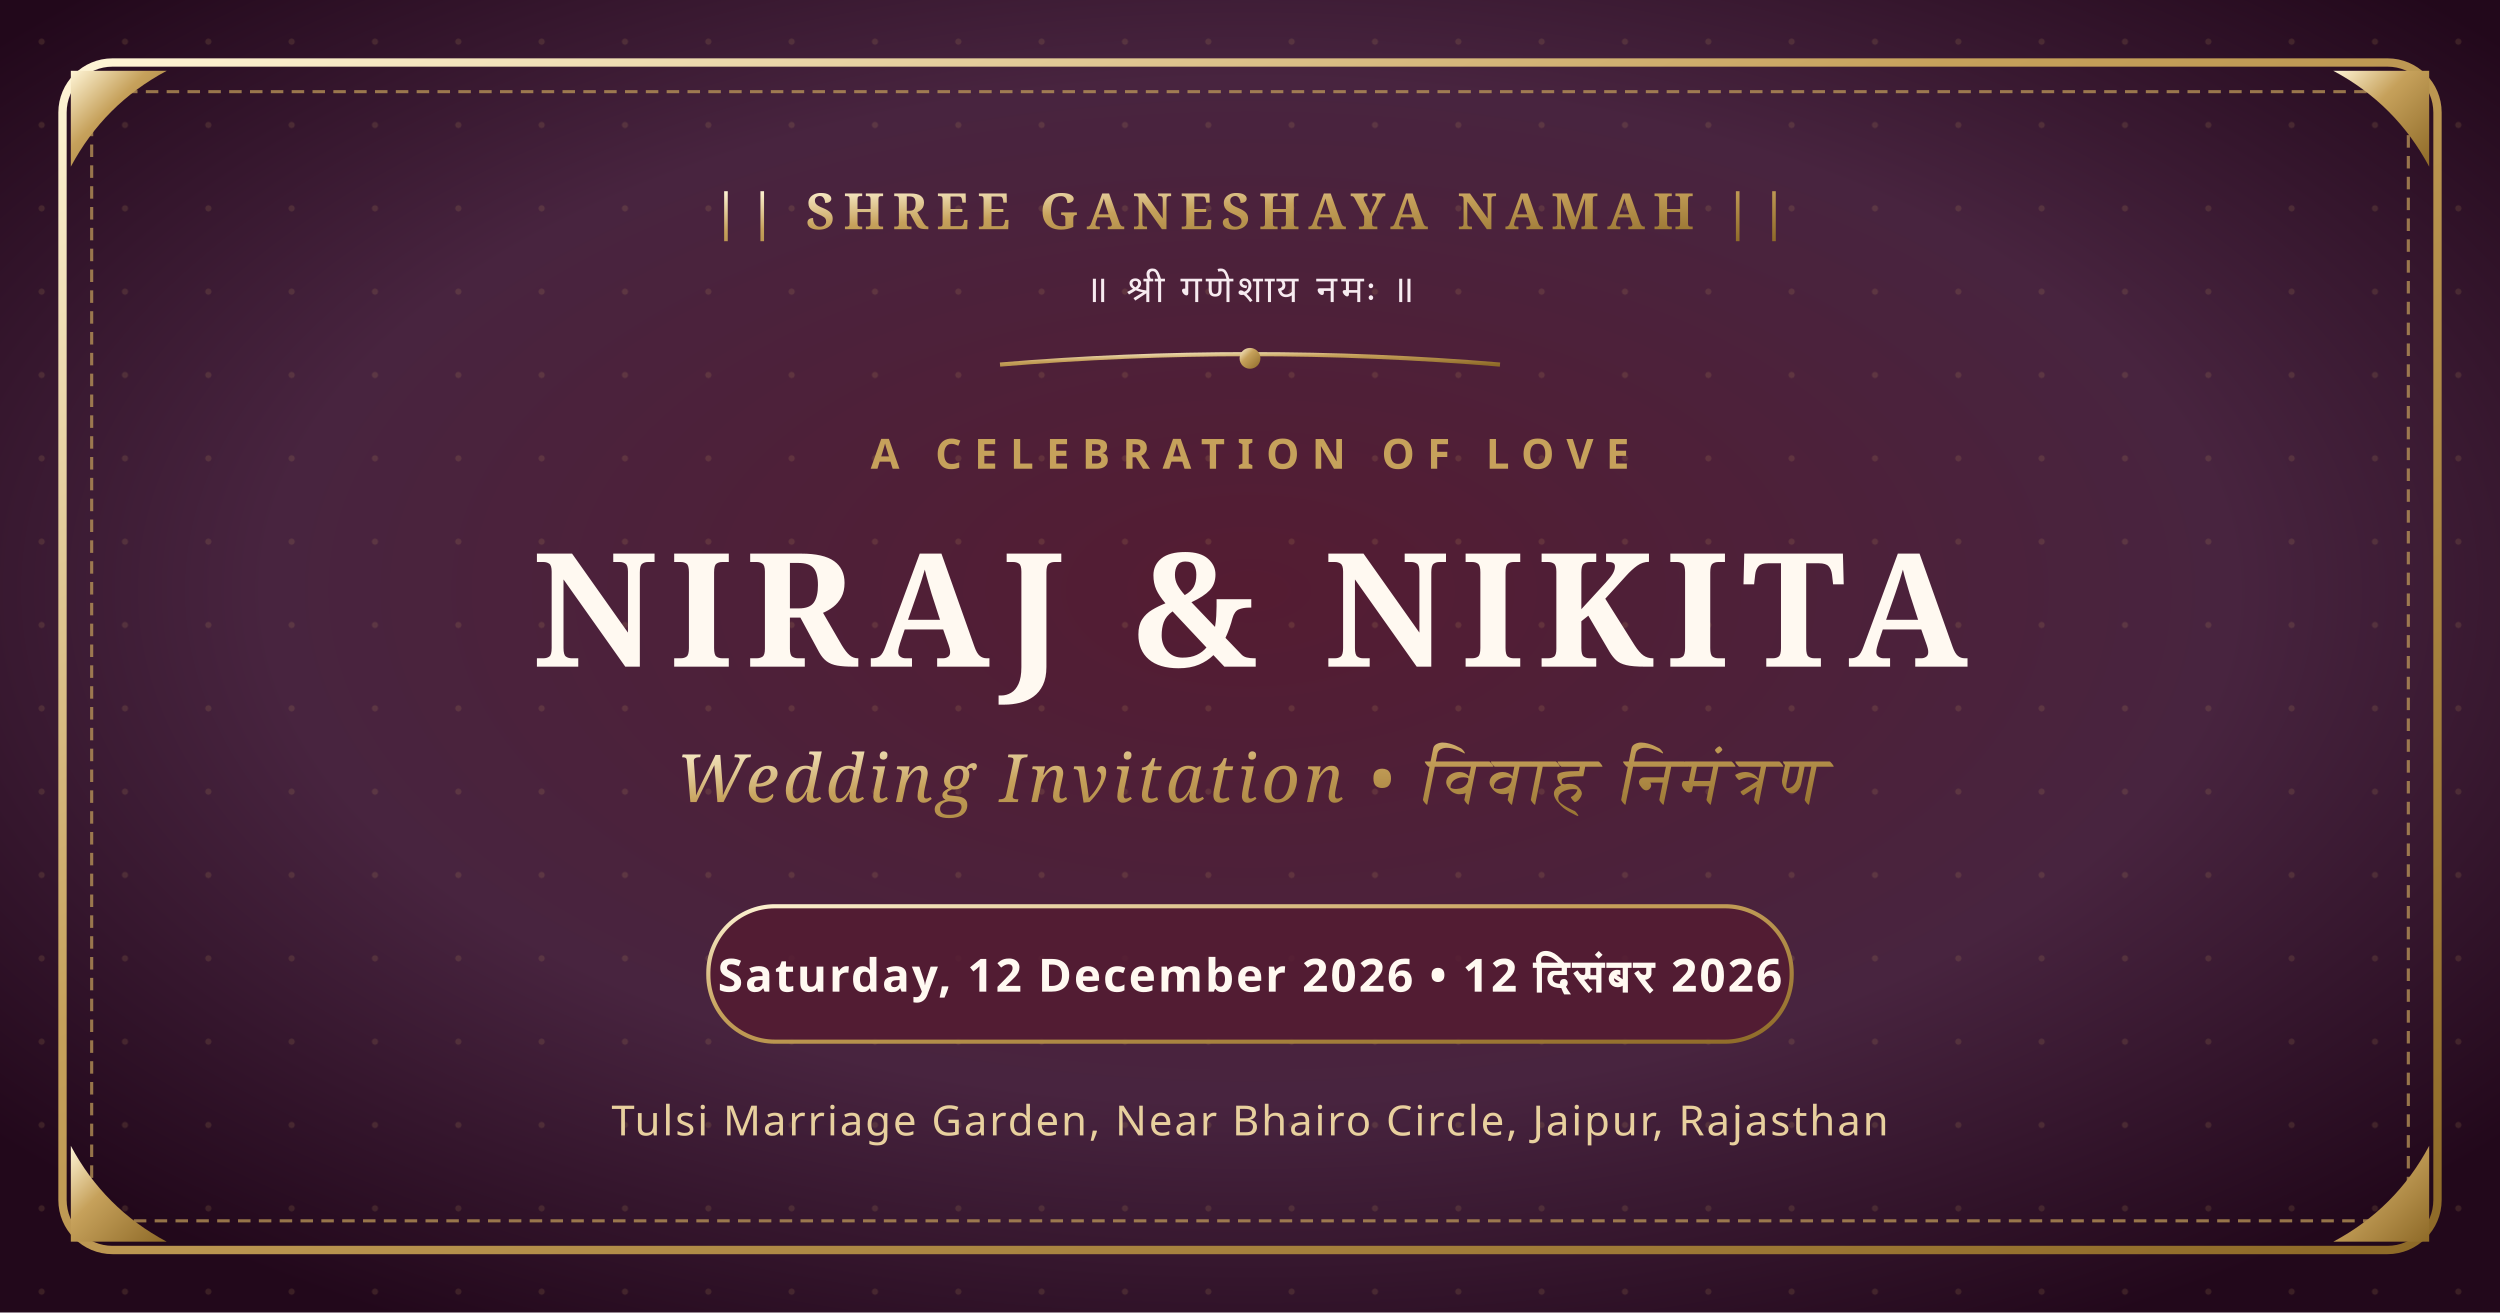
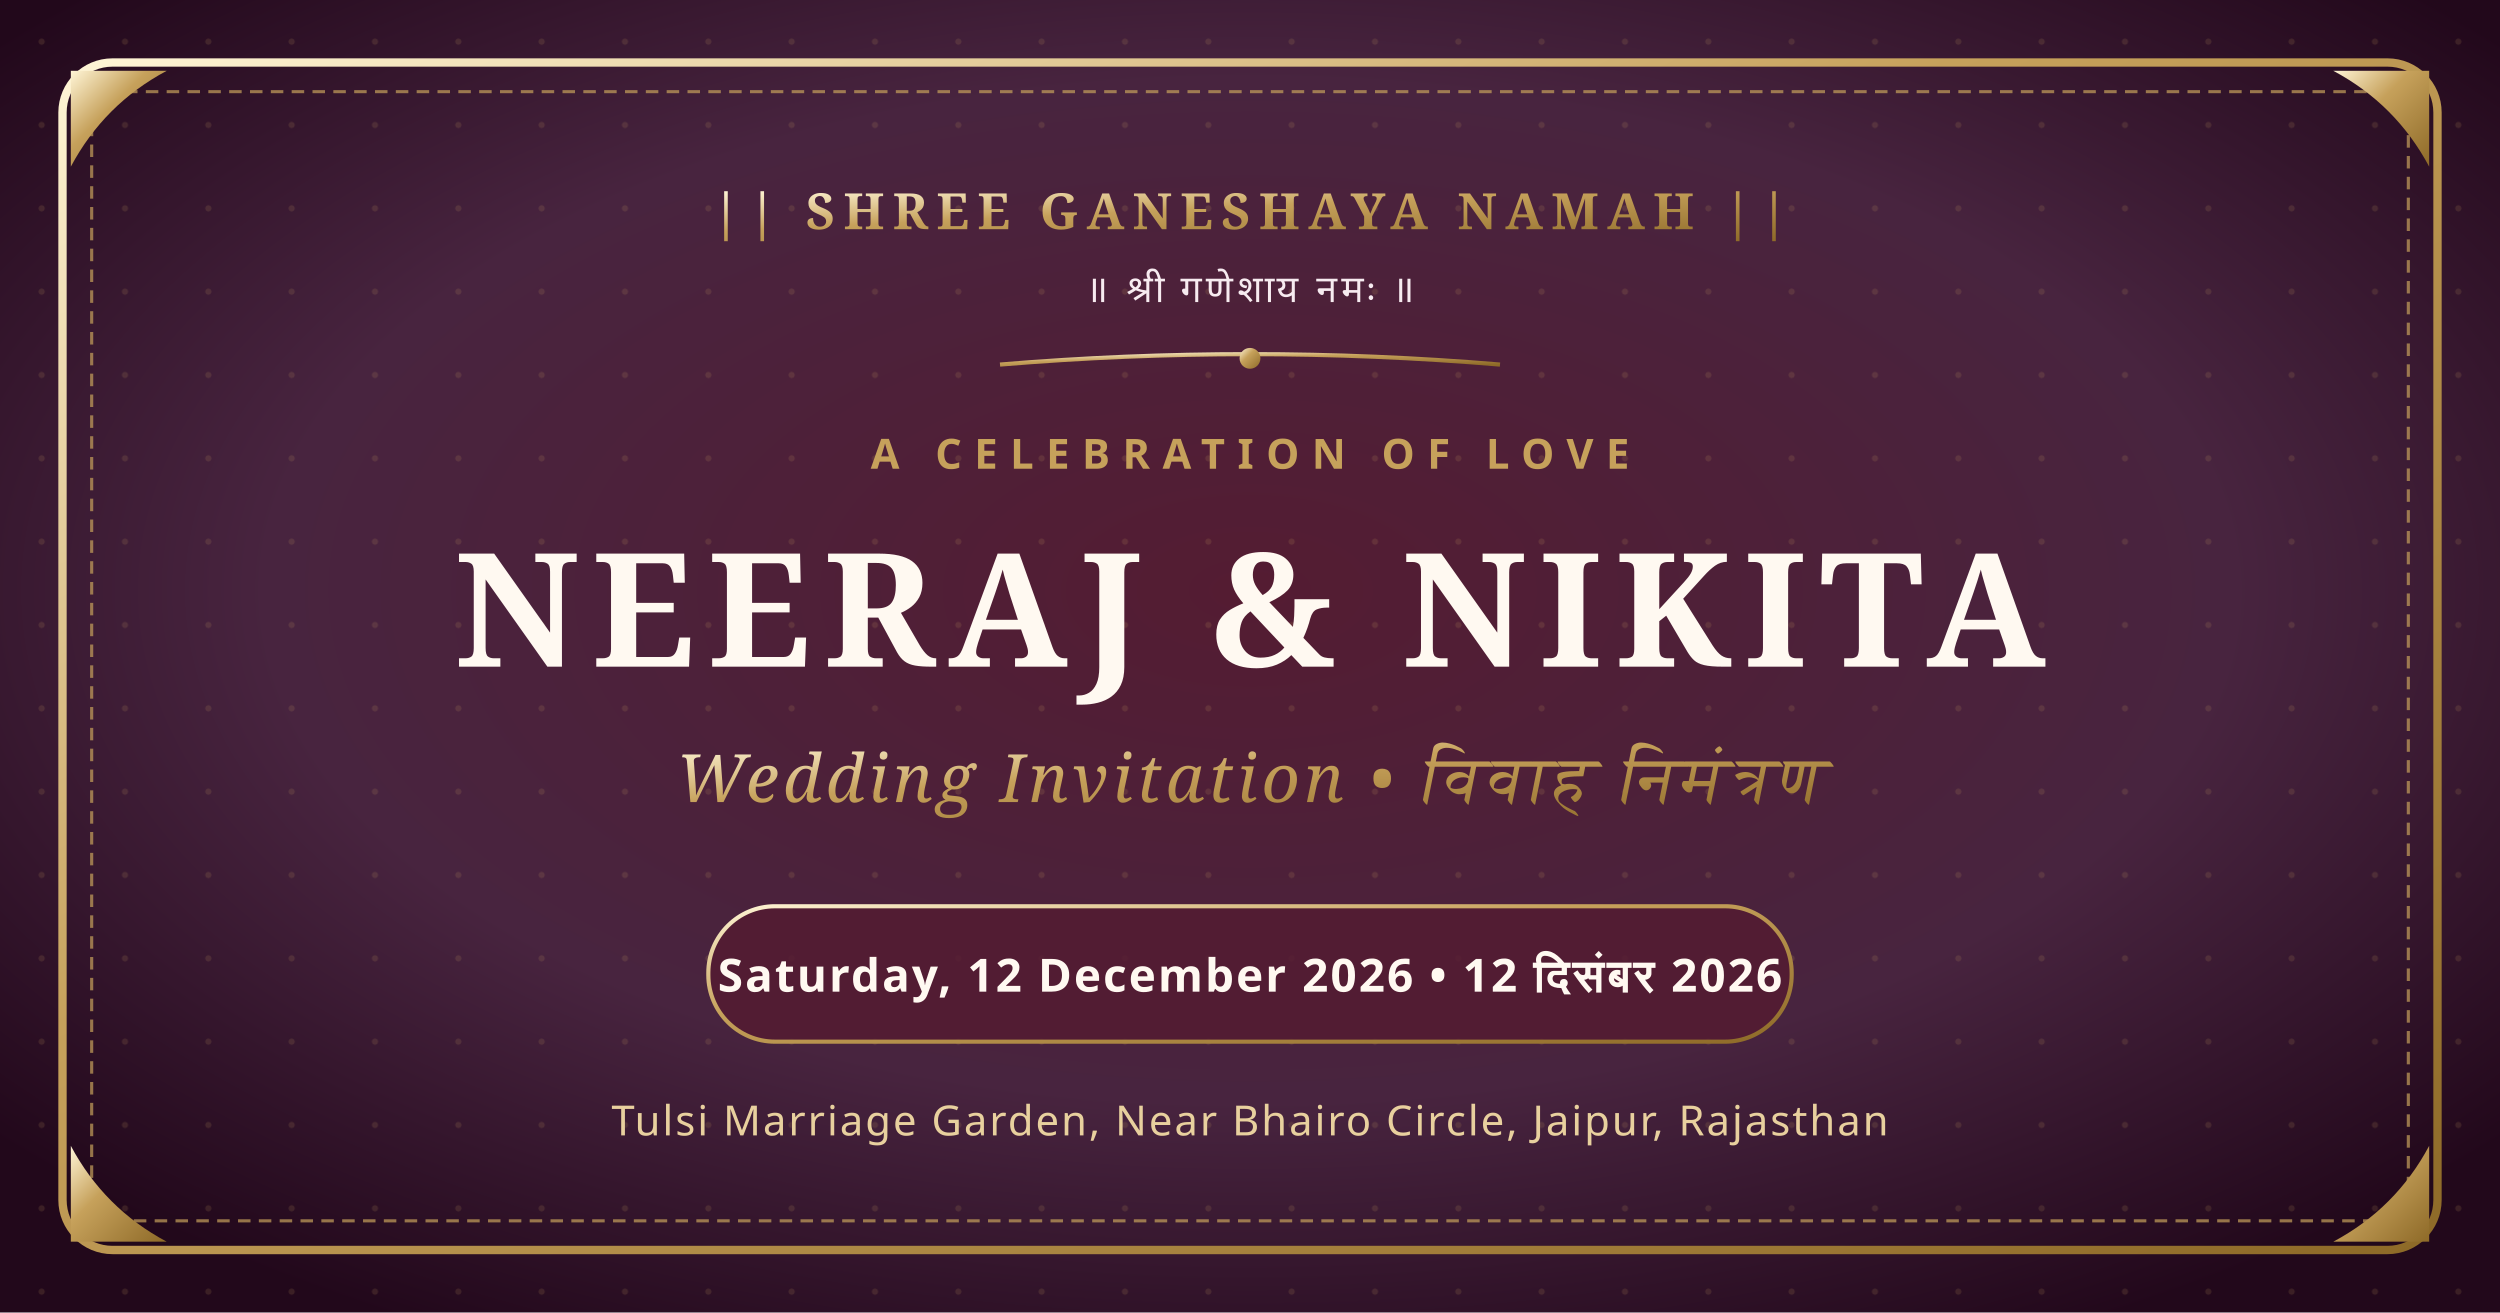
<svg xmlns="http://www.w3.org/2000/svg" width="1200" height="630" viewBox="0 0 1200 630">
  <defs>
    <radialGradient id="bg" cx="50%" cy="45%" r="65%">
      <stop offset="0%" stop-color="#541C32" />
      <stop offset="60%" stop-color="#48243F" />
      <stop offset="100%" stop-color="#22081B" />
    </radialGradient>
    <linearGradient id="gold" x1="0%" y1="0%" x2="100%" y2="100%">
      <stop offset="0%" stop-color="#FFF5D6" />
      <stop offset="40%" stop-color="#C6A15B" />
      <stop offset="100%" stop-color="#8E6A28" />
    </linearGradient>
    <pattern id="pattern" width="40" height="40" patternUnits="userSpaceOnUse">
      <circle cx="20" cy="20" r="1.5" fill="#C6A15B" opacity="0.15" />
    </pattern>
  </defs>
  <rect width="1200" height="630" fill="url(#bg)" />
  <rect width="1200" height="630" fill="url(#pattern)" />
  <rect x="30" y="30" width="1140" height="570" rx="24" fill="none" stroke="url(#gold)" stroke-width="4" />
  <rect x="44" y="44" width="1112" height="542" rx="16" fill="none" stroke="#C6A15B" stroke-width="1.5" stroke-dasharray="6,4" opacity="0.7" />
  <g fill="url(#gold)">
    <path d="M34,34 L80,34 Q50,50 34,80 Z" />
    <path d="M1166,34 L1120,34 Q1150,50 1166,80 Z" />
    <path d="M34,596 L80,596 Q50,580 34,550 Z" />
    <path d="M1166,596 L1120,596 Q1150,580 1166,550 Z" />
  </g>
  <text x="600" y="110" font-family="'Cinzel', Georgia, serif" font-size="24" font-weight="bold" fill="url(#gold)" text-anchor="middle" letter-spacing="4">|| SHREE GANESHAYA NAMAH ||</text>
  <text x="600" y="145" font-family="'Noto Sans Devanagari', sans-serif" font-size="18" fill="#F7EBF0" text-anchor="middle" letter-spacing="2">॥ श्री गणेशाय नमः ॥</text>
  <path d="M480,175 Q600,165 720,175" stroke="url(#gold)" stroke-width="2" fill="none" />
  <circle cx="600" cy="172" r="5" fill="url(#gold)" />
  <text x="600" y="225" font-family="'Montserrat', sans-serif" font-size="20" font-weight="bold" fill="#C6A15B" text-anchor="middle" letter-spacing="6">A CELEBRATION OF LOVE</text>
-   <text x="600" y="320" font-family="'Cinzel', Georgia, serif" font-size="76" font-weight="900" fill="#FFF9F1" text-anchor="middle" letter-spacing="6">NIRAJ &amp; NIKITA</text>
+   <text x="600" y="320" font-family="'Cinzel', Georgia, serif" font-size="76" font-weight="900" fill="#FFF9F1" text-anchor="middle" letter-spacing="6">NEERAJ &amp; NIKITA</text>
  <text x="600" y="385" font-family="'Playfair Display', Georgia, serif" font-size="32" font-style="italic" fill="url(#gold)" text-anchor="middle" letter-spacing="2">Wedding Invitation • विवाह निमंत्रण</text>
  <rect x="340" y="435" width="520" height="65" rx="32" fill="rgba(84, 28, 50, 0.85)" stroke="url(#gold)" stroke-width="2" />
  <text x="600" y="476" font-family="'Montserrat', sans-serif" font-size="22" font-weight="bold" fill="#FFF9F1" text-anchor="middle" letter-spacing="1">Saturday, 12 December 2026 • 12 दिसंबर 2026</text>
  <text x="600" y="545" font-family="'Montserrat', sans-serif" font-size="20" fill="#E8D09E" text-anchor="middle" letter-spacing="1">Tulsi Marriage Garden, Near Bhairo Circle, Jaipur, Rajasthan</text>
</svg>
